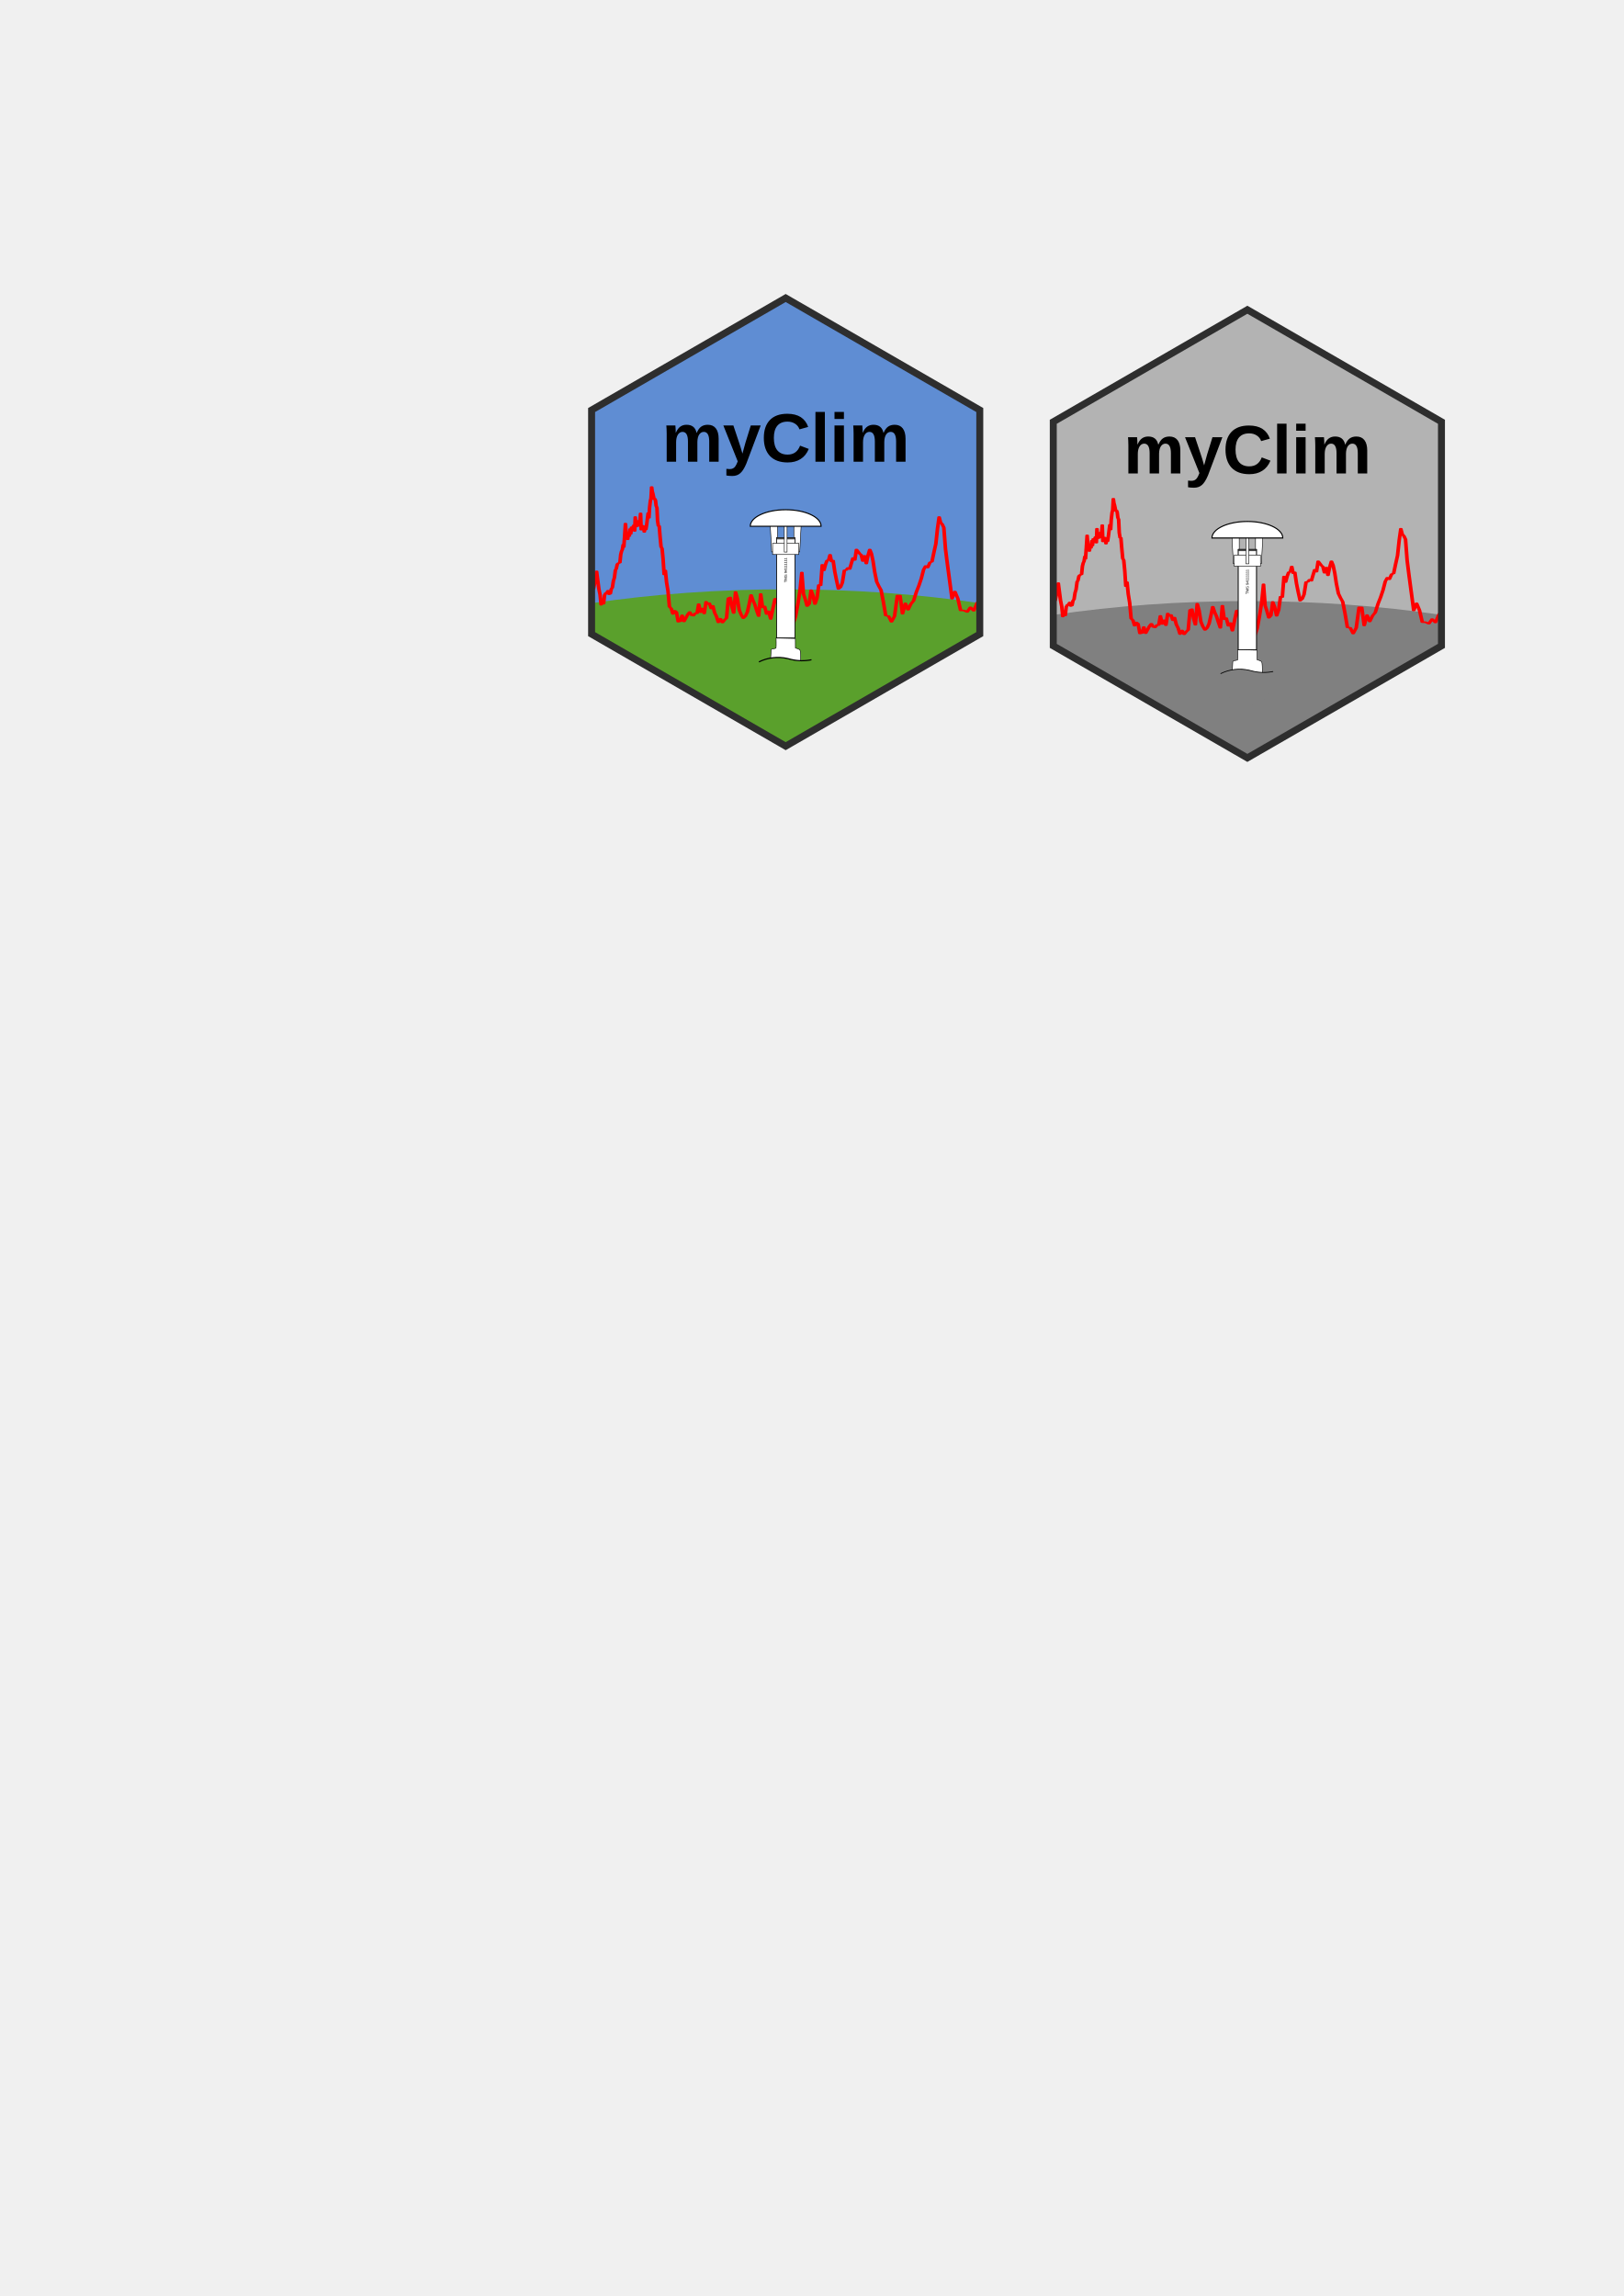
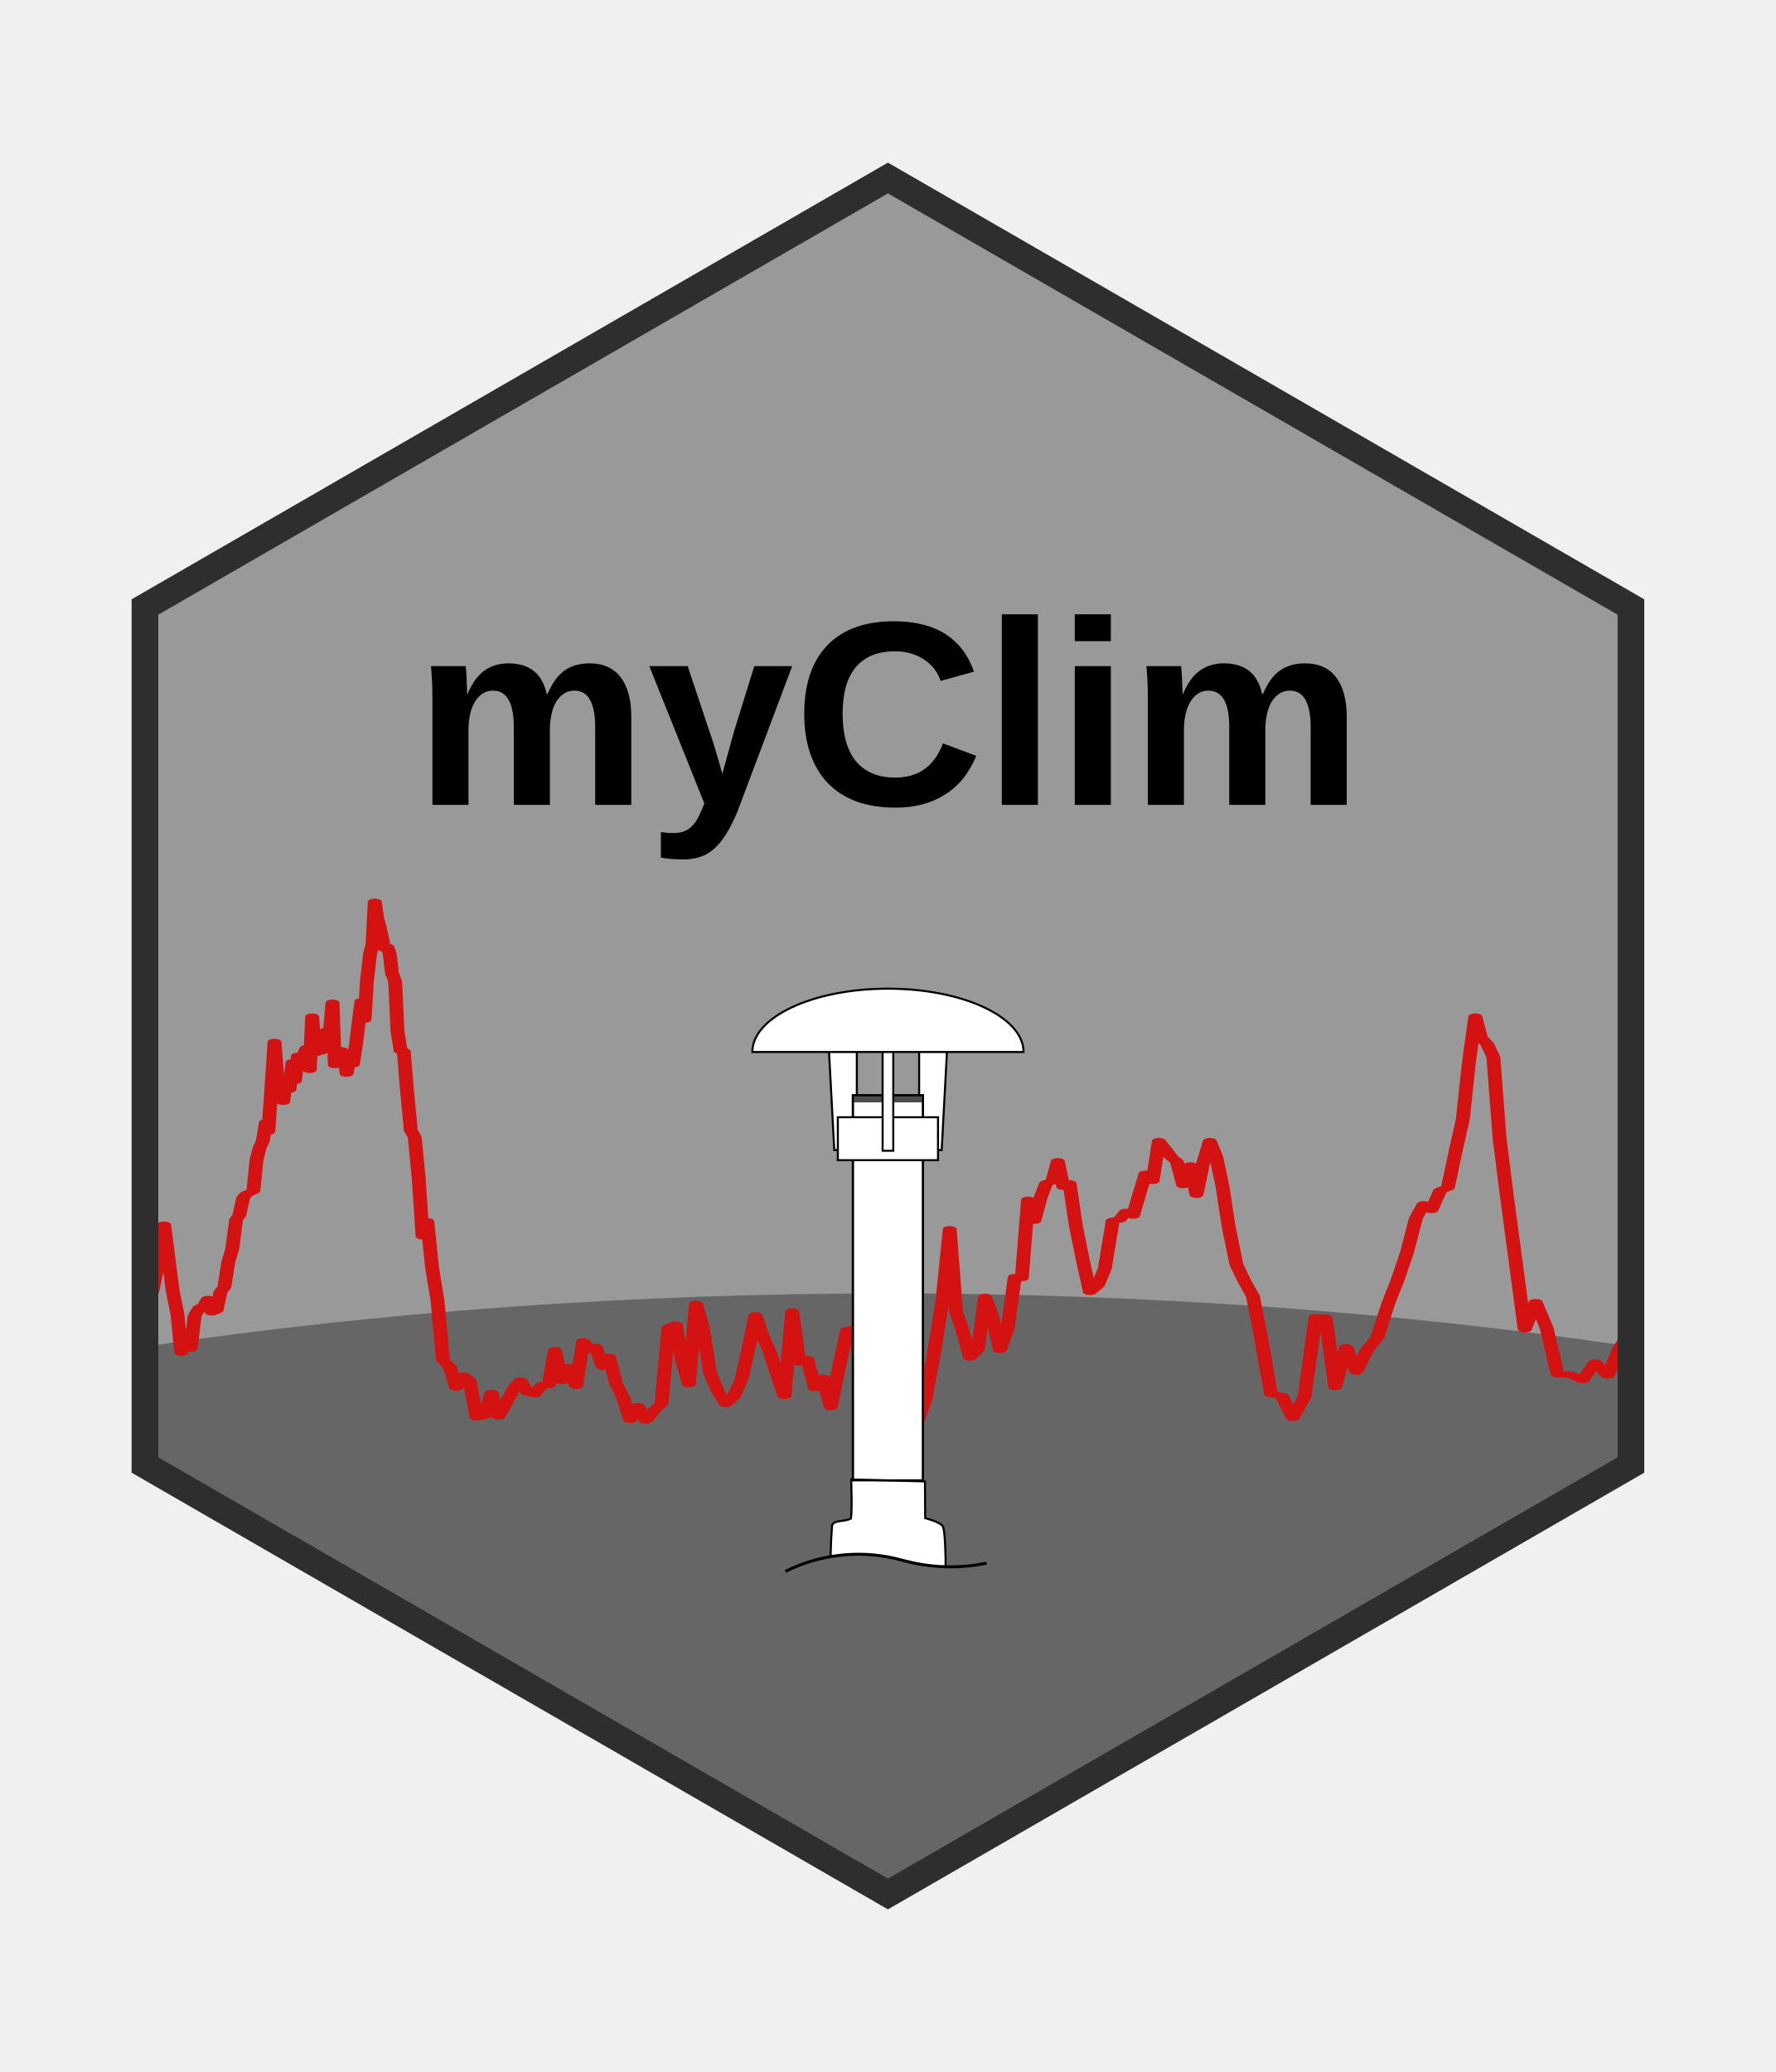
- <svg xmlns="http://www.w3.org/2000/svg" width="210mm" height="297mm" viewBox="0 0 210 297" version="1.1" id="svg5">
+ <svg xmlns="http://www.w3.org/2000/svg" width="60mm" height="70mm" viewBox="0 0 60 70" version="1.1" id="svg5">
  <defs id="defs2">
    </defs>
  <g id="layer1">
-     <g id="g20625">
-       <path style="color:#000000;overflow:visible;fill:#5f8dd3;stroke:none;stroke-width:0.756;stop-color:#000000" id="path31" transform="scale(0.2645833)" d="m 384.06,364.802 -94.877,-54.777 0,-109.555 94.877,-54.777 94.877,54.777 1e-5,109.555 z" />
-       <path id="path986" style="color:#000000;overflow:visible;fill:#5aa02c;stroke:none;stroke-width:0.1;stroke-miterlimit:4;stroke-dasharray:none;stroke-opacity:1;stop-color:#000000" d="M 101.616,76.231 A 64.531,22.763 0 0 0 76.513,78.029 V 82.028 L 101.616,96.521 126.719,82.028 v -4.004 a 64.531,22.763 0 0 0 -25.103,-1.793 z" />
-       <g style="color:#ff0000;stroke-width:1.77;stroke-linejoin:round;stroke-miterlimit:4;stroke-dasharray:none" stroke="currentColor" fill="none" id="g17470" transform="matrix(0.2646499,0,0,0.1171861,20.1803,55.69695)">
-         <path d="M 212.81,169.741 213.8,174.7 l 0.5,-5.5 0.5,-4.2 0.5,-9.6 0.6,10.4 0.5,8.7 0.6,6.7 0.5,11.1 0.6,-2.9 0.6,1.7 0.5,-9.4 0.6,-2.3 0.6,-0.7 0.5,-1.9 0.5,3.9 0.6,-0.6 0.5,-5.3 0.5,-1.4 0.5,-7.3 0.5,-3.7 0.5,-8.5 0.4,-1.2 0.5,-5 0.4,-1.1 0.4,-0.4 0.5,-0.5 0.4,-8.9 0.4,-3.6 0.4,-1.9 0.4,-5.4 0.3,2.7 0.4,-12.3 0.4,-13.6 0.4,11.6 0.4,5.3 0.3,0.4 0.4,-6.9 0.4,3.4 0.4,-7.9 0.3,5.4 0.4,-7.3 0.4,1.6 0.4,-2.3 0.3,-1.5 0.4,6.3 0.3,-15.4 0.4,10.6 0.4,-3.1 0.3,2.6 0.4,-1.8 0.4,-4.3 0.3,2.2 0.4,-10.2 0.3,18 0.4,-1.3 0.4,-3 0.4,0.7 0.3,6.1 0.4,-4.8 0.4,2.1 0.4,-5.8 0.4,-7.4 0.3,-5 0.4,5.3 0.3,-11.3 0.4,-7.7 0.3,-2.6 0.3,-12.4 0.3,4.7 0.3,2.4 0.3,3.1 0.3,3.3 0.4,-0.5 0.3,2 0.3,5.7 0.4,2.3 0.3,14.4 0.4,5.6 0.4,0.1 0.4,11 0.5,11.8 0.5,2 0.5,11.7 0.5,16.9 0.6,-4.4 0.6,13.2 0.7,9.6 0.7,17.2 0.9,2.1 0.8,5.9 0.9,-3.5 0.8,1.4 0.9,10.7 1,-0.5 0.9,-6.6 0.9,6.8 0.9,-3.7 1,-4.2 0.9,-2.5 0.9,3.5 0.9,0.5 0.9,-2.6 h 0.9 l 0.8,-10.1 0.9,8.9 0.9,-4.1 0.9,5.5 0.9,-12.9 0.8,2.5 0.8,-0.9 0.9,5.8 0.8,-2.9 0.9,7.7 0.9,4 0.9,6.5 1,-4 1,4.2 1,-2.8 1,-2.1 0.9,-21.9 0.9,-0.9 0.8,10 0.9,7.2 0.9,-23.2 0.9,7.2 0.9,12.7 1,5.3 1,3.7 1,-2.1 1,-4.9 0.9,-8.9 0.9,-9.7 0.9,5.9 0.9,4.5 0.9,6.4 1,6.5 1,-24.4 0.9,14.8 1,-1.1 1,8.4 1,-3 1,8.5 1.1,-11.9 1,-10.3 1,-0.4 1.1,16 1.1,2.6 1.1,3.8 1.1,6.8 1.2,-3.9 1.1,-0.9 1.2,3 1.1,-7.1 1.1,-13.4 1.1,-15.6 0.9,-20 0.8,23.6 0.8,5.4 1,8 1,-2.4 0.9,-15.1 0.9,5.3 1,10 1,-6.4 0.9,-14.6 0.9,0.3 0.8,-22.6 0.8,6.1 0.8,-6.7 0.7,-4.1 0.8,-0.6 0.7,-5.8 0.7,7.4 0.8,-1 0.8,12.2 0.9,10 0.9,9.1 1,-1.9 0.9,-4.9 1,-13.7 0.9,-0.4 0.8,-2.2 0.9,1.1 0.8,-6.2 0.8,-5.9 0.9,2.1 0.8,-11.5 0.8,2.3 0.8,2.4 0.7,1.2 0.8,6.8 0.9,-5.7 0.8,8.5 0.8,-8.7 0.9,-6.8 0.8,4.4 0.8,8.4 0.8,11.8 1,11 1,4.7 1.1,4.4 1.1,12.6 1.2,15.6 1.4,0.6 1.4,6.3 1.5,-6.2 1.4,-22.8 1.3,0.1 1.2,20 1.4,-11.5 1.3,7.1 1.4,-6.4 1.3,-3.5 1.4,-9.9 1.2,-6.8 1.2,-8 1.1,-9.6 1,-4.1 1,1.7 1.1,-5.6 1,-0.9 1,-10.7 0.9,-9 0.8,-16.8 0.8,-12.8 0.7,6 0.8,1.9 0.8,3.8 0.8,23.5 0.9,16.1 1.1,18.6 1.2,20.3 1.4,-7.9 1.4,7.5 1.4,13.3 1.6,0.1 1.6,1.6 1.6,-5.1 1.6,3.8 1.6,-8.4 1.373,-4.222" id="path17468" style="stroke-width:1.77;stroke-linejoin:round;stroke-miterlimit:4;stroke-dasharray:none" />
-       </g>
-       <g id="g1761" transform="translate(4.9504706e-6,2.245269)">
-         <path id="rect1258" d="m 99.803,69.143 -0.181,-3.385 h 0.943 v 3.385 z" style="color:#000000;overflow:visible;vector-effect:none;fill:#ffffff;fill-opacity:1;stroke:#000000;stroke-width:0.069px;stroke-linecap:butt;stroke-linejoin:miter;stroke-miterlimit:4;stroke-dasharray:none;stroke-dashoffset:0;stroke-opacity:1" />
-         <path style="color:#000000;overflow:visible;vector-effect:none;fill:#ffffff;fill-opacity:1;stroke:#000000;stroke-width:0.069px;stroke-linecap:butt;stroke-linejoin:miter;stroke-miterlimit:4;stroke-dasharray:none;stroke-dashoffset:0;stroke-opacity:1" d="m 103.432,69.143 0.181,-3.385 h -0.943 v 3.385 z" id="path1275" />
-         <rect transform="rotate(-90)" y="100.431" x="-80.302" height="2.37" width="13.009" id="rect1215" style="color:#000000;overflow:visible;vector-effect:none;fill:#ffffff;fill-opacity:1;stroke:#000000;stroke-width:0.069px;stroke-linecap:butt;stroke-linejoin:miter;stroke-miterlimit:4;stroke-dasharray:none;stroke-dashoffset:0;stroke-opacity:1" />
-         <path id="path1213" d="m 99.798,85.255 c 0.17,0.207 0.616,0.393 1.812,0.427 1.197,0.034 1.62,-0.249 1.808,-0.369 0.188,-0.216 0.189,-3.282 0.051,-3.458 -0.089,-0.151 -0.594,-0.276 -0.594,-0.276 l -0.008,-1.241 -2.493,-0.065 c 0,0 0.039,1.118 -0.012,1.324 -0.262,0.119 -0.547,0.037 -0.633,0.222 -0.091,1.111 -0.099,3.509 0.068,3.437 z" style="vector-effect:none;fill:#ffffff;fill-opacity:1;fill-rule:evenodd;stroke:#000000;stroke-width:0.069px;stroke-linecap:butt;stroke-linejoin:miter;stroke-miterlimit:4;stroke-dasharray:none;stroke-dashoffset:0;stroke-opacity:1" />
-         <rect transform="rotate(-90)" style="color:#000000;overflow:visible;vector-effect:none;fill:#4d4d4d;fill-opacity:1;stroke:#000000;stroke-width:0.005;stroke-linecap:butt;stroke-linejoin:miter;stroke-miterlimit:4;stroke-dasharray:none;stroke-dashoffset:0;stroke-opacity:1" id="rect1221" width="0.251" height="2.403" x="-67.527" y="100.414" />
-         <rect transform="rotate(-90)" style="color:#000000;overflow:visible;vector-effect:none;fill:none;fill-opacity:1;stroke:#000000;stroke-width:0.069px;stroke-linecap:butt;stroke-linejoin:miter;stroke-miterlimit:4;stroke-dasharray:none;stroke-dashoffset:0;stroke-opacity:1" id="rect1256" width="13.009" height="2.37" x="-80.302" y="100.431" />
-         <rect transform="rotate(-90)" y="99.923" x="-69.484" height="3.385" width="1.451" id="rect1217" style="color:#000000;overflow:visible;vector-effect:none;fill:#ffffff;fill-opacity:1;stroke:#000000;stroke-width:0.069px;stroke-linecap:butt;stroke-linejoin:miter;stroke-miterlimit:4;stroke-dasharray:none;stroke-dashoffset:0;stroke-opacity:1" />
-         <rect transform="rotate(-90)" y="101.436" x="-69.165" height="0.36" width="3.491" id="rect1277" style="color:#000000;overflow:visible;vector-effect:none;fill:#ffffff;fill-opacity:1;stroke:#000000;stroke-width:0.069px;stroke-linecap:butt;stroke-linejoin:miter;stroke-miterlimit:4;stroke-dasharray:none;stroke-dashoffset:0;stroke-opacity:1" />
-         <path transform="rotate(-90)" id="path1219" style="color:#000000;overflow:visible;vector-effect:none;fill:#ffffff;fill-opacity:1;stroke:#000000;stroke-width:0.139;stroke-linecap:butt;stroke-linejoin:miter;stroke-miterlimit:4;stroke-dasharray:none;stroke-dashoffset:0;stroke-opacity:1" d="m -65.83,97.034 a 2.14,4.582 0 0 1 2.14,4.582 2.14,4.582 0 0 1 -2.14,4.582 V 101.616 Z" />
-         <text transform="rotate(-90)" xml:space="preserve" style="font-style:normal;font-variant:normal;font-weight:normal;font-stretch:normal;font-size:0.497px;line-height:0.746px;font-family:'Liberation Sans';-inkscape-font-specification:'Liberation Sans';text-align:start;letter-spacing:-0.213px;word-spacing:0px;text-anchor:start;fill:#000000;fill-opacity:1;stroke:none;stroke-width:0.072px;stroke-linecap:butt;stroke-linejoin:miter;stroke-opacity:1" x="-73.095" y="101.787" id="text1355">
-           <tspan id="tspan1353" x="-73.095" y="101.787" style="letter-spacing:0px;stroke-width:0.072px">TMS 94111111</tspan>
-         </text>
-       </g>
-       <path style="font-variation-settings:normal;vector-effect:none;fill:#5aa02c;fill-opacity:1;fill-rule:evenodd;stroke:none;stroke-width:0.1;stroke-linecap:butt;stroke-linejoin:miter;stroke-miterlimit:4;stroke-dasharray:none;stroke-dashoffset:0;stroke-opacity:1;-inkscape-stroke:none;stop-color:#000000" d="m 98.153,85.622 c 1.128,-0.567 2.456,-0.726 3.687,-0.442 0.17,0.039 0.339,0.087 0.509,0.127 0.851,0.201 1.747,0.213 2.603,0.036 0.149,0.591 0.138,1.222 -0.03,1.808 -0.168,0.586 -0.494,1.126 -0.934,1.548 -0.523,0.501 -1.205,0.833 -1.922,0.934 -0.717,0.101 -1.465,-0.03 -2.105,-0.368 -0.64,-0.338 -1.17,-0.881 -1.492,-1.53 -0.322,-0.649 -0.433,-1.4 -0.315,-2.114 z" id="path2221" />
-       <path style="fill:none;fill-rule:evenodd;stroke:#000000;stroke-width:0.15;stroke-linecap:butt;stroke-linejoin:miter;stroke-miterlimit:4;stroke-dasharray:none;stroke-opacity:1" d="m 98.153,85.622 3e-5,-5e-6 c 1.128,-0.567 2.456,-0.726 3.687,-0.442 0.17,0.039 0.339,0.087 0.509,0.127 0.851,0.201 1.747,0.213 2.603,0.036" id="path1814" />
-       <text xml:space="preserve" style="font-style:normal;font-variant:normal;font-weight:normal;font-stretch:normal;font-size:8.876px;line-height:13.314px;font-family:urania_cz;-inkscape-font-specification:urania_cz;letter-spacing:0px;word-spacing:0px;fill:#000000;fill-opacity:1;stroke:none;stroke-width:0.666px;stroke-linecap:butt;stroke-linejoin:miter;stroke-opacity:1" x="85.6" y="59.726" id="text4940">
-         <tspan id="tspan4938" style="font-style:normal;font-variant:normal;font-weight:bold;font-stretch:normal;font-family:Arial;-inkscape-font-specification:'Arial Bold';fill:#000000;fill-opacity:1;stroke:none;stroke-width:0.666px" x="85.6" y="59.726">myClim</tspan>
-       </text>
-       <path style="color:#000000;overflow:visible;fill:none;stroke:#2e2e2e;stroke-width:3.402;stroke-miterlimit:4;stroke-dasharray:none;stroke-opacity:1;stop-color:#000000" id="path1425" transform="scale(0.2645833)" d="m 384.06,364.802 -94.877,-54.777 0,-109.555 94.877,-54.777 94.877,54.777 1e-5,109.555 z" />
+     <path style="color:#000000;overflow:visible;fill:#999999;stroke:none;stroke-width:0.756;stop-color:#000000" id="path31-7" transform="matrix(0.2645833,0,0,0.2645833,-71.616,-32.53412)" d="m 384.06,364.802 -94.877,-54.777 0,-109.555 94.877,-54.777 94.877,54.777 1e-5,109.555 z" />
+     <path id="path986-4" style="color:#000000;overflow:visible;fill:#666666;stroke:none;stroke-width:0.1;stroke-miterlimit:4;stroke-dasharray:none;stroke-opacity:1;stop-color:#000000" d="m 30,43.697 a 64.531,22.763 0 0 0 -25.103,1.798 v 3.999 l 25.103,14.493 25.103,-14.493 v -4.004 a 64.531,22.763 0 0 0 -25.103,-1.793 z" />
+     <g style="color:#ff0000;stroke:#d41212;stroke-width:1.77;stroke-linejoin:round;stroke-miterlimit:4;stroke-dasharray:none;stroke-opacity:1" stroke="currentColor" fill="none" id="g17470-4" transform="matrix(0.2646499,0,0,0.1171861,-51.4357,23.16284)">
+       <path d="M 212.81,169.741 213.8,174.7 l 0.5,-5.5 0.5,-4.2 0.5,-9.6 0.6,10.4 0.5,8.7 0.6,6.7 0.5,11.1 0.6,-2.9 0.6,1.7 0.5,-9.4 0.6,-2.3 0.6,-0.7 0.5,-1.9 0.5,3.9 0.6,-0.6 0.5,-5.3 0.5,-1.4 0.5,-7.3 0.5,-3.7 0.5,-8.5 0.4,-1.2 0.5,-5 0.4,-1.1 0.4,-0.4 0.5,-0.5 0.4,-8.9 0.4,-3.6 0.4,-1.9 0.4,-5.4 0.3,2.7 0.4,-12.3 0.4,-13.6 0.4,11.6 0.4,5.3 0.3,0.4 0.4,-6.9 0.4,3.4 0.4,-7.9 0.3,5.4 0.4,-7.3 0.4,1.6 0.4,-2.3 0.3,-1.5 0.4,6.3 0.3,-15.4 0.4,10.6 0.4,-3.1 0.3,2.6 0.4,-1.8 0.4,-4.3 0.3,2.2 0.4,-10.2 0.3,18 0.4,-1.3 0.4,-3 0.4,0.7 0.3,6.1 0.4,-4.8 0.4,2.1 0.4,-5.8 0.4,-7.4 0.3,-5 0.4,5.3 0.3,-11.3 0.4,-7.7 0.3,-2.6 0.3,-12.4 0.3,4.7 0.3,2.4 0.3,3.1 0.3,3.3 0.4,-0.5 0.3,2 0.3,5.7 0.4,2.3 0.3,14.4 0.4,5.6 0.4,0.1 0.4,11 0.5,11.8 0.5,2 0.5,11.7 0.5,16.9 0.6,-4.4 0.6,13.2 0.7,9.6 0.7,17.2 0.9,2.1 0.8,5.9 0.9,-3.5 0.8,1.4 0.9,10.7 1,-0.5 0.9,-6.6 0.9,6.8 0.9,-3.7 1,-4.2 0.9,-2.5 0.9,3.5 0.9,0.5 0.9,-2.6 h 0.9 l 0.8,-10.1 0.9,8.9 0.9,-4.1 0.9,5.5 0.9,-12.9 0.8,2.5 0.8,-0.9 0.9,5.8 0.8,-2.9 0.9,7.7 0.9,4 0.9,6.5 1,-4 1,4.2 1,-2.8 1,-2.1 0.9,-21.9 0.9,-0.9 0.8,10 0.9,7.2 0.9,-23.2 0.9,7.2 0.9,12.7 1,5.3 1,3.7 1,-2.1 1,-4.9 0.9,-8.9 0.9,-9.7 0.9,5.9 0.9,4.5 0.9,6.4 1,6.5 1,-24.4 0.9,14.8 1,-1.1 1,8.4 1,-3 1,8.5 1.1,-11.9 1,-10.3 1,-0.4 1.1,16 1.1,2.6 1.1,3.8 1.1,6.8 1.2,-3.9 1.1,-0.9 1.2,3 1.1,-7.1 1.1,-13.4 1.1,-15.6 0.9,-20 0.8,23.6 0.8,5.4 1,8 1,-2.4 0.9,-15.1 0.9,5.3 1,10 1,-6.4 0.9,-14.6 0.9,0.3 0.8,-22.6 0.8,6.1 0.8,-6.7 0.7,-4.1 0.8,-0.6 0.7,-5.8 0.7,7.4 0.8,-1 0.8,12.2 0.9,10 0.9,9.1 1,-1.9 0.9,-4.9 1,-13.7 0.9,-0.4 0.8,-2.2 0.9,1.1 0.8,-6.2 0.8,-5.9 0.9,2.1 0.8,-11.5 0.8,2.3 0.8,2.4 0.7,1.2 0.8,6.8 0.9,-5.7 0.8,8.5 0.8,-8.7 0.9,-6.8 0.8,4.4 0.8,8.4 0.8,11.8 1,11 1,4.7 1.1,4.4 1.1,12.6 1.2,15.6 1.4,0.6 1.4,6.3 1.5,-6.2 1.4,-22.8 1.3,0.1 1.2,20 1.4,-11.5 1.3,7.1 1.4,-6.4 1.3,-3.5 1.4,-9.9 1.2,-6.8 1.2,-8 1.1,-9.6 1,-4.1 1,1.7 1.1,-5.6 1,-0.9 1,-10.7 0.9,-9 0.8,-16.8 0.8,-12.8 0.7,6 0.8,1.9 0.8,3.8 0.8,23.5 0.9,16.1 1.1,18.6 1.2,20.3 1.4,-7.9 1.4,7.5 1.4,13.3 1.6,0.1 1.6,1.6 1.6,-5.1 1.6,3.8 1.6,-8.4 1.373,-4.222" id="path17468-3" style="stroke:#d41212;stroke-width:1.77;stroke-linejoin:round;stroke-miterlimit:4;stroke-dasharray:none;stroke-opacity:1" />
    </g>
-     <g id="g1036">
-       <path style="color:#000000;overflow:visible;fill:#b3b3b3;stroke:none;stroke-width:0.756;stop-color:#000000" id="path31-7" transform="matrix(0.2645833,0,0,0.2645833,59.71168,1.518872)" d="m 384.06,364.802 -94.877,-54.777 0,-109.555 94.877,-54.777 94.877,54.777 1e-5,109.555 z" />
-       <path id="path986-4" style="color:#000000;overflow:visible;fill:#808080;stroke:none;stroke-width:0.1;stroke-miterlimit:4;stroke-dasharray:none;stroke-opacity:1;stop-color:#000000" d="m 161.328,77.75 a 64.531,22.763 0 0 0 -25.103,1.798 v 3.999 l 25.103,14.493 25.103,-14.493 v -4.004 a 64.531,22.763 0 0 0 -25.103,-1.793 z" />
-       <g style="color:#ff0000;stroke-width:1.77;stroke-linejoin:round;stroke-miterlimit:4;stroke-dasharray:none" stroke="currentColor" fill="none" id="g17470-4" transform="matrix(0.2646499,0,0,0.1171861,79.89199,57.21582)">
-         <path d="M 212.81,169.741 213.8,174.7 l 0.5,-5.5 0.5,-4.2 0.5,-9.6 0.6,10.4 0.5,8.7 0.6,6.7 0.5,11.1 0.6,-2.9 0.6,1.7 0.5,-9.4 0.6,-2.3 0.6,-0.7 0.5,-1.9 0.5,3.9 0.6,-0.6 0.5,-5.3 0.5,-1.4 0.5,-7.3 0.5,-3.7 0.5,-8.5 0.4,-1.2 0.5,-5 0.4,-1.1 0.4,-0.4 0.5,-0.5 0.4,-8.9 0.4,-3.6 0.4,-1.9 0.4,-5.4 0.3,2.7 0.4,-12.3 0.4,-13.6 0.4,11.6 0.4,5.3 0.3,0.4 0.4,-6.9 0.4,3.4 0.4,-7.9 0.3,5.4 0.4,-7.3 0.4,1.6 0.4,-2.3 0.3,-1.5 0.4,6.3 0.3,-15.4 0.4,10.6 0.4,-3.1 0.3,2.6 0.4,-1.8 0.4,-4.3 0.3,2.2 0.4,-10.2 0.3,18 0.4,-1.3 0.4,-3 0.4,0.7 0.3,6.1 0.4,-4.8 0.4,2.1 0.4,-5.8 0.4,-7.4 0.3,-5 0.4,5.3 0.3,-11.3 0.4,-7.7 0.3,-2.6 0.3,-12.4 0.3,4.7 0.3,2.4 0.3,3.1 0.3,3.3 0.4,-0.5 0.3,2 0.3,5.7 0.4,2.3 0.3,14.4 0.4,5.6 0.4,0.1 0.4,11 0.5,11.8 0.5,2 0.5,11.7 0.5,16.9 0.6,-4.4 0.6,13.2 0.7,9.6 0.7,17.2 0.9,2.1 0.8,5.9 0.9,-3.5 0.8,1.4 0.9,10.7 1,-0.5 0.9,-6.6 0.9,6.8 0.9,-3.7 1,-4.2 0.9,-2.5 0.9,3.5 0.9,0.5 0.9,-2.6 h 0.9 l 0.8,-10.1 0.9,8.9 0.9,-4.1 0.9,5.5 0.9,-12.9 0.8,2.5 0.8,-0.9 0.9,5.8 0.8,-2.9 0.9,7.7 0.9,4 0.9,6.5 1,-4 1,4.2 1,-2.8 1,-2.1 0.9,-21.9 0.9,-0.9 0.8,10 0.9,7.2 0.9,-23.2 0.9,7.2 0.9,12.7 1,5.3 1,3.7 1,-2.1 1,-4.9 0.9,-8.9 0.9,-9.7 0.9,5.9 0.9,4.5 0.9,6.4 1,6.5 1,-24.4 0.9,14.8 1,-1.1 1,8.4 1,-3 1,8.5 1.1,-11.9 1,-10.3 1,-0.4 1.1,16 1.1,2.6 1.1,3.8 1.1,6.8 1.2,-3.9 1.1,-0.9 1.2,3 1.1,-7.1 1.1,-13.4 1.1,-15.6 0.9,-20 0.8,23.6 0.8,5.4 1,8 1,-2.4 0.9,-15.1 0.9,5.3 1,10 1,-6.4 0.9,-14.6 0.9,0.3 0.8,-22.6 0.8,6.1 0.8,-6.7 0.7,-4.1 0.8,-0.6 0.7,-5.8 0.7,7.4 0.8,-1 0.8,12.2 0.9,10 0.9,9.1 1,-1.9 0.9,-4.9 1,-13.7 0.9,-0.4 0.8,-2.2 0.9,1.1 0.8,-6.2 0.8,-5.9 0.9,2.1 0.8,-11.5 0.8,2.3 0.8,2.4 0.7,1.2 0.8,6.8 0.9,-5.7 0.8,8.5 0.8,-8.7 0.9,-6.8 0.8,4.4 0.8,8.4 0.8,11.8 1,11 1,4.7 1.1,4.4 1.1,12.6 1.2,15.6 1.4,0.6 1.4,6.3 1.5,-6.2 1.4,-22.8 1.3,0.1 1.2,20 1.4,-11.5 1.3,7.1 1.4,-6.4 1.3,-3.5 1.4,-9.9 1.2,-6.8 1.2,-8 1.1,-9.6 1,-4.1 1,1.7 1.1,-5.6 1,-0.9 1,-10.7 0.9,-9 0.8,-16.8 0.8,-12.8 0.7,6 0.8,1.9 0.8,3.8 0.8,23.5 0.9,16.1 1.1,18.6 1.2,20.3 1.4,-7.9 1.4,7.5 1.4,13.3 1.6,0.1 1.6,1.6 1.6,-5.1 1.6,3.8 1.6,-8.4 1.373,-4.222" id="path17468-3" style="stroke-width:1.77;stroke-linejoin:round;stroke-miterlimit:4;stroke-dasharray:none" />
-       </g>
-       <g id="g1761-0" transform="translate(59.71169,3.764141)">
-         <path id="rect1258-7" d="m 99.803,69.143 -0.181,-3.385 h 0.943 v 3.385 z" style="color:#000000;overflow:visible;vector-effect:none;fill:#ffffff;fill-opacity:1;stroke:#000000;stroke-width:0.069px;stroke-linecap:butt;stroke-linejoin:miter;stroke-miterlimit:4;stroke-dasharray:none;stroke-dashoffset:0;stroke-opacity:1" />
-         <path style="color:#000000;overflow:visible;vector-effect:none;fill:#ffffff;fill-opacity:1;stroke:#000000;stroke-width:0.069px;stroke-linecap:butt;stroke-linejoin:miter;stroke-miterlimit:4;stroke-dasharray:none;stroke-dashoffset:0;stroke-opacity:1" d="m 103.432,69.143 0.181,-3.385 h -0.943 v 3.385 z" id="path1275-8" />
-         <rect transform="rotate(-90)" y="100.431" x="-80.302" height="2.37" width="13.009" id="rect1215-6" style="color:#000000;overflow:visible;vector-effect:none;fill:#ffffff;fill-opacity:1;stroke:#000000;stroke-width:0.069px;stroke-linecap:butt;stroke-linejoin:miter;stroke-miterlimit:4;stroke-dasharray:none;stroke-dashoffset:0;stroke-opacity:1" />
-         <path id="path1213-8" d="m 99.798,85.255 c 0.17,0.207 0.616,0.393 1.812,0.427 1.197,0.034 1.62,-0.249 1.808,-0.369 0.188,-0.216 0.189,-3.282 0.051,-3.458 -0.089,-0.151 -0.594,-0.276 -0.594,-0.276 l -0.008,-1.241 -2.493,-0.065 c 0,0 0.039,1.118 -0.012,1.324 -0.262,0.119 -0.547,0.037 -0.633,0.222 -0.091,1.111 -0.099,3.509 0.068,3.437 z" style="vector-effect:none;fill:#ffffff;fill-opacity:1;fill-rule:evenodd;stroke:#000000;stroke-width:0.069px;stroke-linecap:butt;stroke-linejoin:miter;stroke-miterlimit:4;stroke-dasharray:none;stroke-dashoffset:0;stroke-opacity:1" />
-         <rect transform="rotate(-90)" style="color:#000000;overflow:visible;vector-effect:none;fill:#4d4d4d;fill-opacity:1;stroke:#000000;stroke-width:0.005;stroke-linecap:butt;stroke-linejoin:miter;stroke-miterlimit:4;stroke-dasharray:none;stroke-dashoffset:0;stroke-opacity:1" id="rect1221-8" width="0.251" height="2.403" x="-67.527" y="100.414" />
-         <rect transform="rotate(-90)" style="color:#000000;overflow:visible;vector-effect:none;fill:none;fill-opacity:1;stroke:#000000;stroke-width:0.069px;stroke-linecap:butt;stroke-linejoin:miter;stroke-miterlimit:4;stroke-dasharray:none;stroke-dashoffset:0;stroke-opacity:1" id="rect1256-4" width="13.009" height="2.37" x="-80.302" y="100.431" />
-         <rect transform="rotate(-90)" y="99.923" x="-69.484" height="3.385" width="1.451" id="rect1217-3" style="color:#000000;overflow:visible;vector-effect:none;fill:#ffffff;fill-opacity:1;stroke:#000000;stroke-width:0.069px;stroke-linecap:butt;stroke-linejoin:miter;stroke-miterlimit:4;stroke-dasharray:none;stroke-dashoffset:0;stroke-opacity:1" />
-         <rect transform="rotate(-90)" y="101.436" x="-69.165" height="0.36" width="3.491" id="rect1277-1" style="color:#000000;overflow:visible;vector-effect:none;fill:#ffffff;fill-opacity:1;stroke:#000000;stroke-width:0.069px;stroke-linecap:butt;stroke-linejoin:miter;stroke-miterlimit:4;stroke-dasharray:none;stroke-dashoffset:0;stroke-opacity:1" />
-         <path transform="rotate(-90)" id="path1219-4" style="color:#000000;overflow:visible;vector-effect:none;fill:#ffffff;fill-opacity:1;stroke:#000000;stroke-width:0.139;stroke-linecap:butt;stroke-linejoin:miter;stroke-miterlimit:4;stroke-dasharray:none;stroke-dashoffset:0;stroke-opacity:1" d="m -65.83,97.034 a 2.14,4.582 0 0 1 2.14,4.582 2.14,4.582 0 0 1 -2.14,4.582 V 101.616 Z" />
-         <text transform="rotate(-90)" xml:space="preserve" style="font-style:normal;font-variant:normal;font-weight:normal;font-stretch:normal;font-size:0.497px;line-height:0.746px;font-family:'Liberation Sans';-inkscape-font-specification:'Liberation Sans';text-align:start;letter-spacing:-0.213px;word-spacing:0px;text-anchor:start;fill:#000000;fill-opacity:1;stroke:none;stroke-width:0.072px;stroke-linecap:butt;stroke-linejoin:miter;stroke-opacity:1" x="-73.095" y="101.787" id="text1355-9">
-           <tspan id="tspan1353-2" x="-73.095" y="101.787" style="letter-spacing:0px;stroke-width:0.072px">TMS 94111111</tspan>
-         </text>
-       </g>
-       <path style="font-variation-settings:normal;vector-effect:none;fill:#808080;fill-opacity:1;fill-rule:evenodd;stroke:none;stroke-width:0.1;stroke-linecap:butt;stroke-linejoin:miter;stroke-miterlimit:4;stroke-dasharray:none;stroke-dashoffset:0;stroke-opacity:1;-inkscape-stroke:none;stop-color:#000000" d="m 157.865,87.141 c 1.128,-0.567 2.456,-0.726 3.687,-0.442 0.17,0.039 0.339,0.087 0.509,0.127 0.851,0.201 1.747,0.213 2.603,0.036 0.149,0.591 0.138,1.222 -0.03,1.808 -0.168,0.586 -0.494,1.126 -0.934,1.548 -0.523,0.501 -1.205,0.833 -1.922,0.934 -0.717,0.101 -1.465,-0.03 -2.105,-0.368 -0.64,-0.338 -1.17,-0.881 -1.492,-1.53 -0.322,-0.649 -0.433,-1.4 -0.315,-2.114 z" id="path2221-0" />
-       <path style="fill:none;fill-rule:evenodd;stroke:#000000;stroke-width:0.1;stroke-linecap:butt;stroke-linejoin:miter;stroke-miterlimit:4;stroke-dasharray:none;stroke-opacity:1" d="m 157.865,87.141 3e-5,-5e-6 c 1.128,-0.567 2.456,-0.726 3.687,-0.442 0.17,0.039 0.339,0.087 0.509,0.127 0.851,0.201 1.747,0.213 2.603,0.036" id="path1814-6" />
-       <text xml:space="preserve" style="font-style:normal;font-variant:normal;font-weight:normal;font-stretch:normal;font-size:8.876px;line-height:13.314px;font-family:urania_cz;-inkscape-font-specification:urania_cz;letter-spacing:0px;word-spacing:0px;fill:#000000;fill-opacity:1;stroke:none;stroke-width:0.666px;stroke-linecap:butt;stroke-linejoin:miter;stroke-opacity:1" x="145.311" y="61.245" id="text4940-8">
-         <tspan id="tspan4938-9" style="font-style:normal;font-variant:normal;font-weight:bold;font-stretch:normal;font-family:Arial;-inkscape-font-specification:'Arial Bold';fill:#000000;fill-opacity:1;stroke:none;stroke-width:0.666px" x="145.311" y="61.245">myClim</tspan>
-       </text>
-       <path style="color:#000000;overflow:visible;fill:none;stroke:#2e2e2e;stroke-width:3.402;stroke-miterlimit:4;stroke-dasharray:none;stroke-opacity:1;stop-color:#000000" id="path1425-2" transform="matrix(0.2645833,0,0,0.2645833,59.71168,1.518872)" d="m 384.06,364.802 -94.877,-54.777 0,-109.555 94.877,-54.777 94.877,54.777 1e-5,109.555 z" />
-     </g>
+     <path id="rect1258-7" d="m 28.187,38.854 -0.181,-3.385 h 0.943 v 3.385 z" style="color:#000000;overflow:visible;vector-effect:none;fill:#ffffff;fill-opacity:1;stroke:#000000;stroke-width:0.069px;stroke-linecap:butt;stroke-linejoin:miter;stroke-miterlimit:4;stroke-dasharray:none;stroke-dashoffset:0;stroke-opacity:1" />
+     <path style="color:#000000;overflow:visible;vector-effect:none;fill:#ffffff;fill-opacity:1;stroke:#000000;stroke-width:0.069px;stroke-linecap:butt;stroke-linejoin:miter;stroke-miterlimit:4;stroke-dasharray:none;stroke-dashoffset:0;stroke-opacity:1" d="m 31.816,38.854 0.181,-3.385 h -0.943 v 3.385 z" id="path1275-8" />
+     <rect transform="rotate(-90)" y="28.815" x="-50.013" height="2.37" width="13.009" id="rect1215-6" style="color:#000000;overflow:visible;vector-effect:none;fill:#ffffff;fill-opacity:1;stroke:#000000;stroke-width:0.069px;stroke-linecap:butt;stroke-linejoin:miter;stroke-miterlimit:4;stroke-dasharray:none;stroke-dashoffset:0;stroke-opacity:1" />
+     <path id="path1213-8" d="m 28.182,54.966 c 0.17,0.207 0.616,0.393 1.812,0.427 1.197,0.034 1.62,-0.249 1.808,-0.369 0.188,-0.216 0.189,-3.282 0.051,-3.458 -0.089,-0.151 -0.594,-0.277 -0.594,-0.277 l -0.008,-1.241 -2.493,-0.066 c 0,0 0.039,1.118 -0.012,1.324 -0.262,0.119 -0.547,0.037 -0.633,0.222 -0.091,1.111 -0.099,3.509 0.068,3.437 z" style="vector-effect:none;fill:#ffffff;fill-opacity:1;fill-rule:evenodd;stroke:#000000;stroke-width:0.069px;stroke-linecap:butt;stroke-linejoin:miter;stroke-miterlimit:4;stroke-dasharray:none;stroke-dashoffset:0;stroke-opacity:1" />
+     <rect transform="rotate(-90)" style="color:#000000;overflow:visible;vector-effect:none;fill:#4d4d4d;fill-opacity:1;stroke:#000000;stroke-width:0.005;stroke-linecap:butt;stroke-linejoin:miter;stroke-miterlimit:4;stroke-dasharray:none;stroke-dashoffset:0;stroke-opacity:1" id="rect1221-8" width="0.251" height="2.403" x="-37.239" y="28.798" />
+     <rect transform="rotate(-90)" style="color:#000000;overflow:visible;vector-effect:none;fill:none;fill-opacity:1;stroke:#000000;stroke-width:0.069px;stroke-linecap:butt;stroke-linejoin:miter;stroke-miterlimit:4;stroke-dasharray:none;stroke-dashoffset:0;stroke-opacity:1" id="rect1256-4" width="13.009" height="2.37" x="-50.013" y="28.815" />
+     <rect transform="rotate(-90)" y="28.307" x="-39.195" height="3.385" width="1.451" id="rect1217-3" style="color:#000000;overflow:visible;vector-effect:none;fill:#ffffff;fill-opacity:1;stroke:#000000;stroke-width:0.069px;stroke-linecap:butt;stroke-linejoin:miter;stroke-miterlimit:4;stroke-dasharray:none;stroke-dashoffset:0;stroke-opacity:1" />
+     <rect transform="rotate(-90)" y="29.82" x="-38.877" height="0.36" width="3.491" id="rect1277-1" style="color:#000000;overflow:visible;vector-effect:none;fill:#ffffff;fill-opacity:1;stroke:#000000;stroke-width:0.069px;stroke-linecap:butt;stroke-linejoin:miter;stroke-miterlimit:4;stroke-dasharray:none;stroke-dashoffset:0;stroke-opacity:1" />
+     <path transform="rotate(-90)" id="path1219-4" style="color:#000000;overflow:visible;fill:#ffffff;fill-opacity:1;stroke:#000000;stroke-width:0.069;stroke-linecap:butt;stroke-linejoin:miter;stroke-miterlimit:4;stroke-dasharray:none;stroke-dashoffset:0;stroke-opacity:1" d="m -35.541,25.418 a 2.14,4.582 0 0 1 2.14,4.582 2.14,4.582 0 0 1 -2.14,4.582 v -4.582 z" />
+     <path style="font-variation-settings:normal;vector-effect:none;fill:#666666;fill-opacity:1;fill-rule:evenodd;stroke:none;stroke-width:0.1;stroke-linecap:butt;stroke-linejoin:miter;stroke-miterlimit:4;stroke-dasharray:none;stroke-dashoffset:0;stroke-opacity:1;-inkscape-stroke:none;stop-color:#000000" d="m 26.537,53.088 c 1.128,-0.567 2.456,-0.726 3.687,-0.442 0.17,0.039 0.339,0.087 0.509,0.127 0.851,0.201 1.747,0.213 2.603,0.036 0.149,0.591 0.138,1.222 -0.03,1.808 -0.168,0.586 -0.494,1.126 -0.934,1.548 -0.523,0.501 -1.205,0.833 -1.922,0.934 -0.717,0.101 -1.465,-0.03 -2.105,-0.368 -0.64,-0.338 -1.17,-0.881 -1.492,-1.53 -0.322,-0.649 -0.433,-1.4 -0.315,-2.114 z" id="path2221-0" />
+     <path style="fill:none;fill-rule:evenodd;stroke:#000000;stroke-width:0.1;stroke-linecap:butt;stroke-linejoin:miter;stroke-miterlimit:4;stroke-dasharray:none;stroke-opacity:1" d="m 26.537,53.088 h 3e-5 c 1.128,-0.567 2.456,-0.726 3.687,-0.442 0.17,0.039 0.339,0.087 0.509,0.127 0.851,0.201 1.747,0.213 2.603,0.036" id="path1814-6" />
+     <text xml:space="preserve" style="font-style:normal;font-variant:normal;font-weight:normal;font-stretch:normal;font-size:8.876px;line-height:13.314px;font-family:urania_cz;-inkscape-font-specification:urania_cz;letter-spacing:0px;word-spacing:0px;fill:#000000;fill-opacity:1;stroke:none;stroke-width:0.666px;stroke-linecap:butt;stroke-linejoin:miter;stroke-opacity:1" x="13.984" y="27.192" id="text4940-8">
+       <tspan id="tspan4938-9" style="font-style:normal;font-variant:normal;font-weight:bold;font-stretch:normal;font-family:Arial;-inkscape-font-specification:'Arial Bold';fill:#000000;fill-opacity:1;stroke:none;stroke-width:0.666px" x="13.984" y="27.192">myClim</tspan>
+     </text>
+     <path style="color:#000000;overflow:visible;fill:none;stroke:#2e2e2e;stroke-width:3.402;stroke-miterlimit:4;stroke-dasharray:none;stroke-opacity:1;stop-color:#000000" id="path1425-2" transform="matrix(0.2645833,0,0,0.2645833,-71.616,-32.53412)" d="m 384.06,364.802 -94.877,-54.777 0,-109.555 94.877,-54.777 94.877,54.777 1e-5,109.555 z" />
  </g>
</svg>
